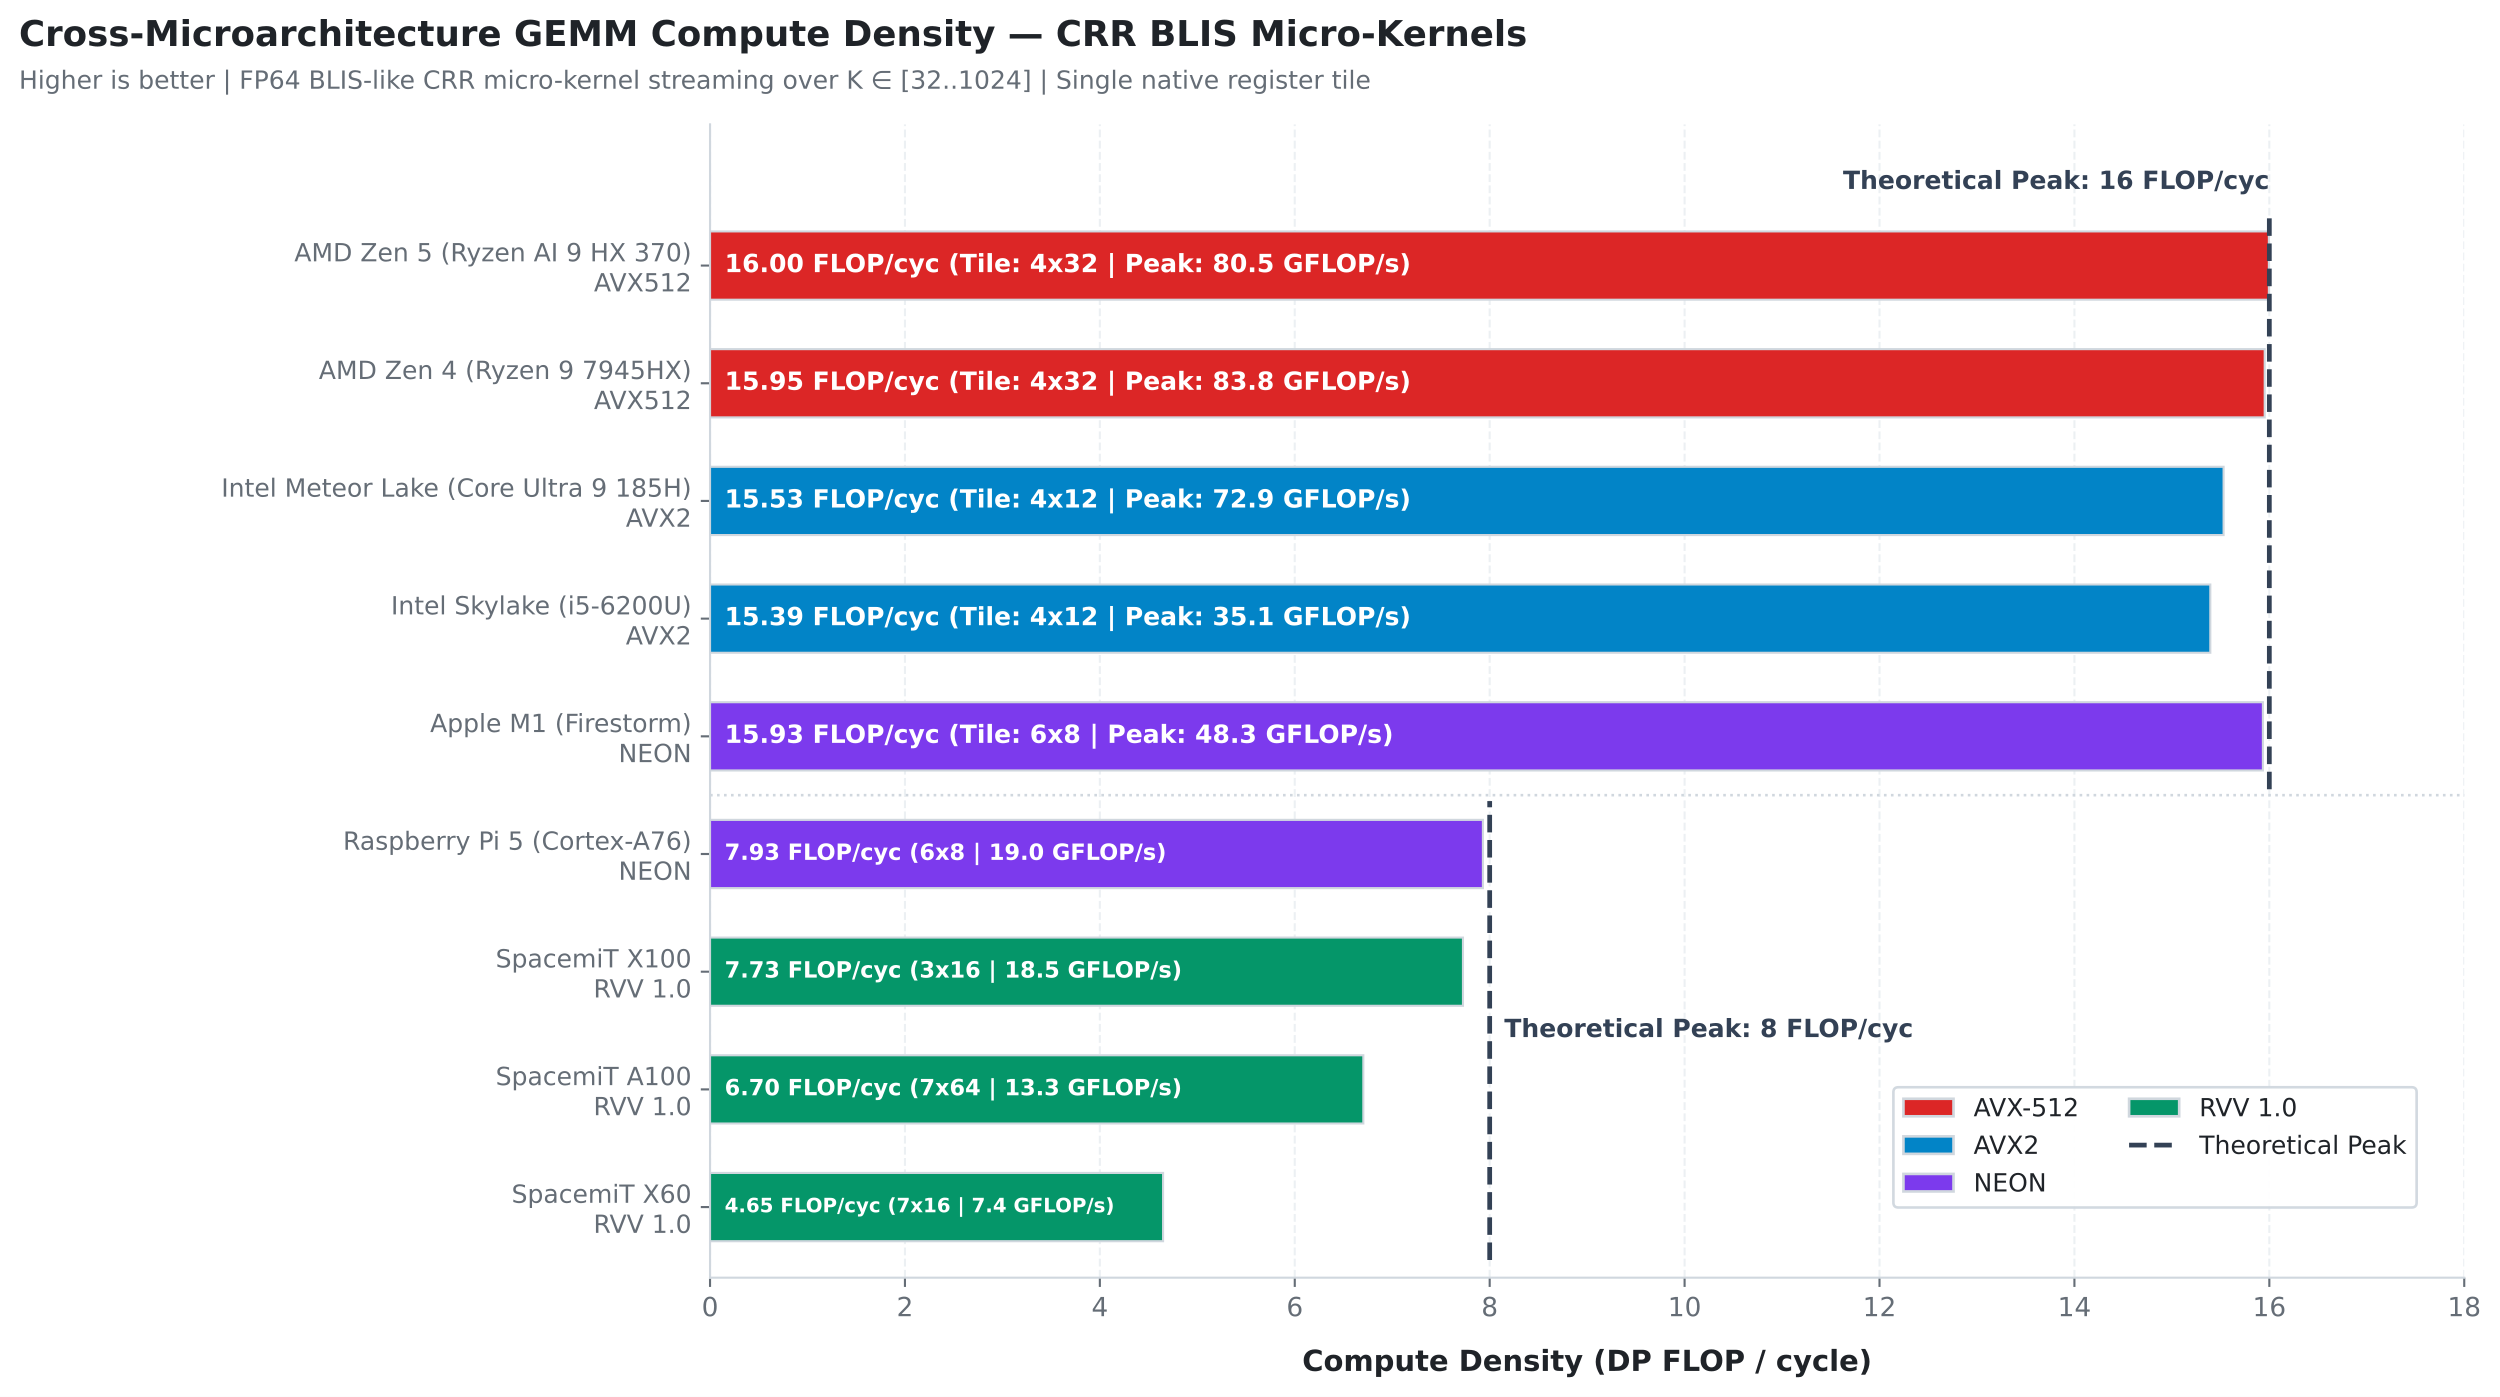
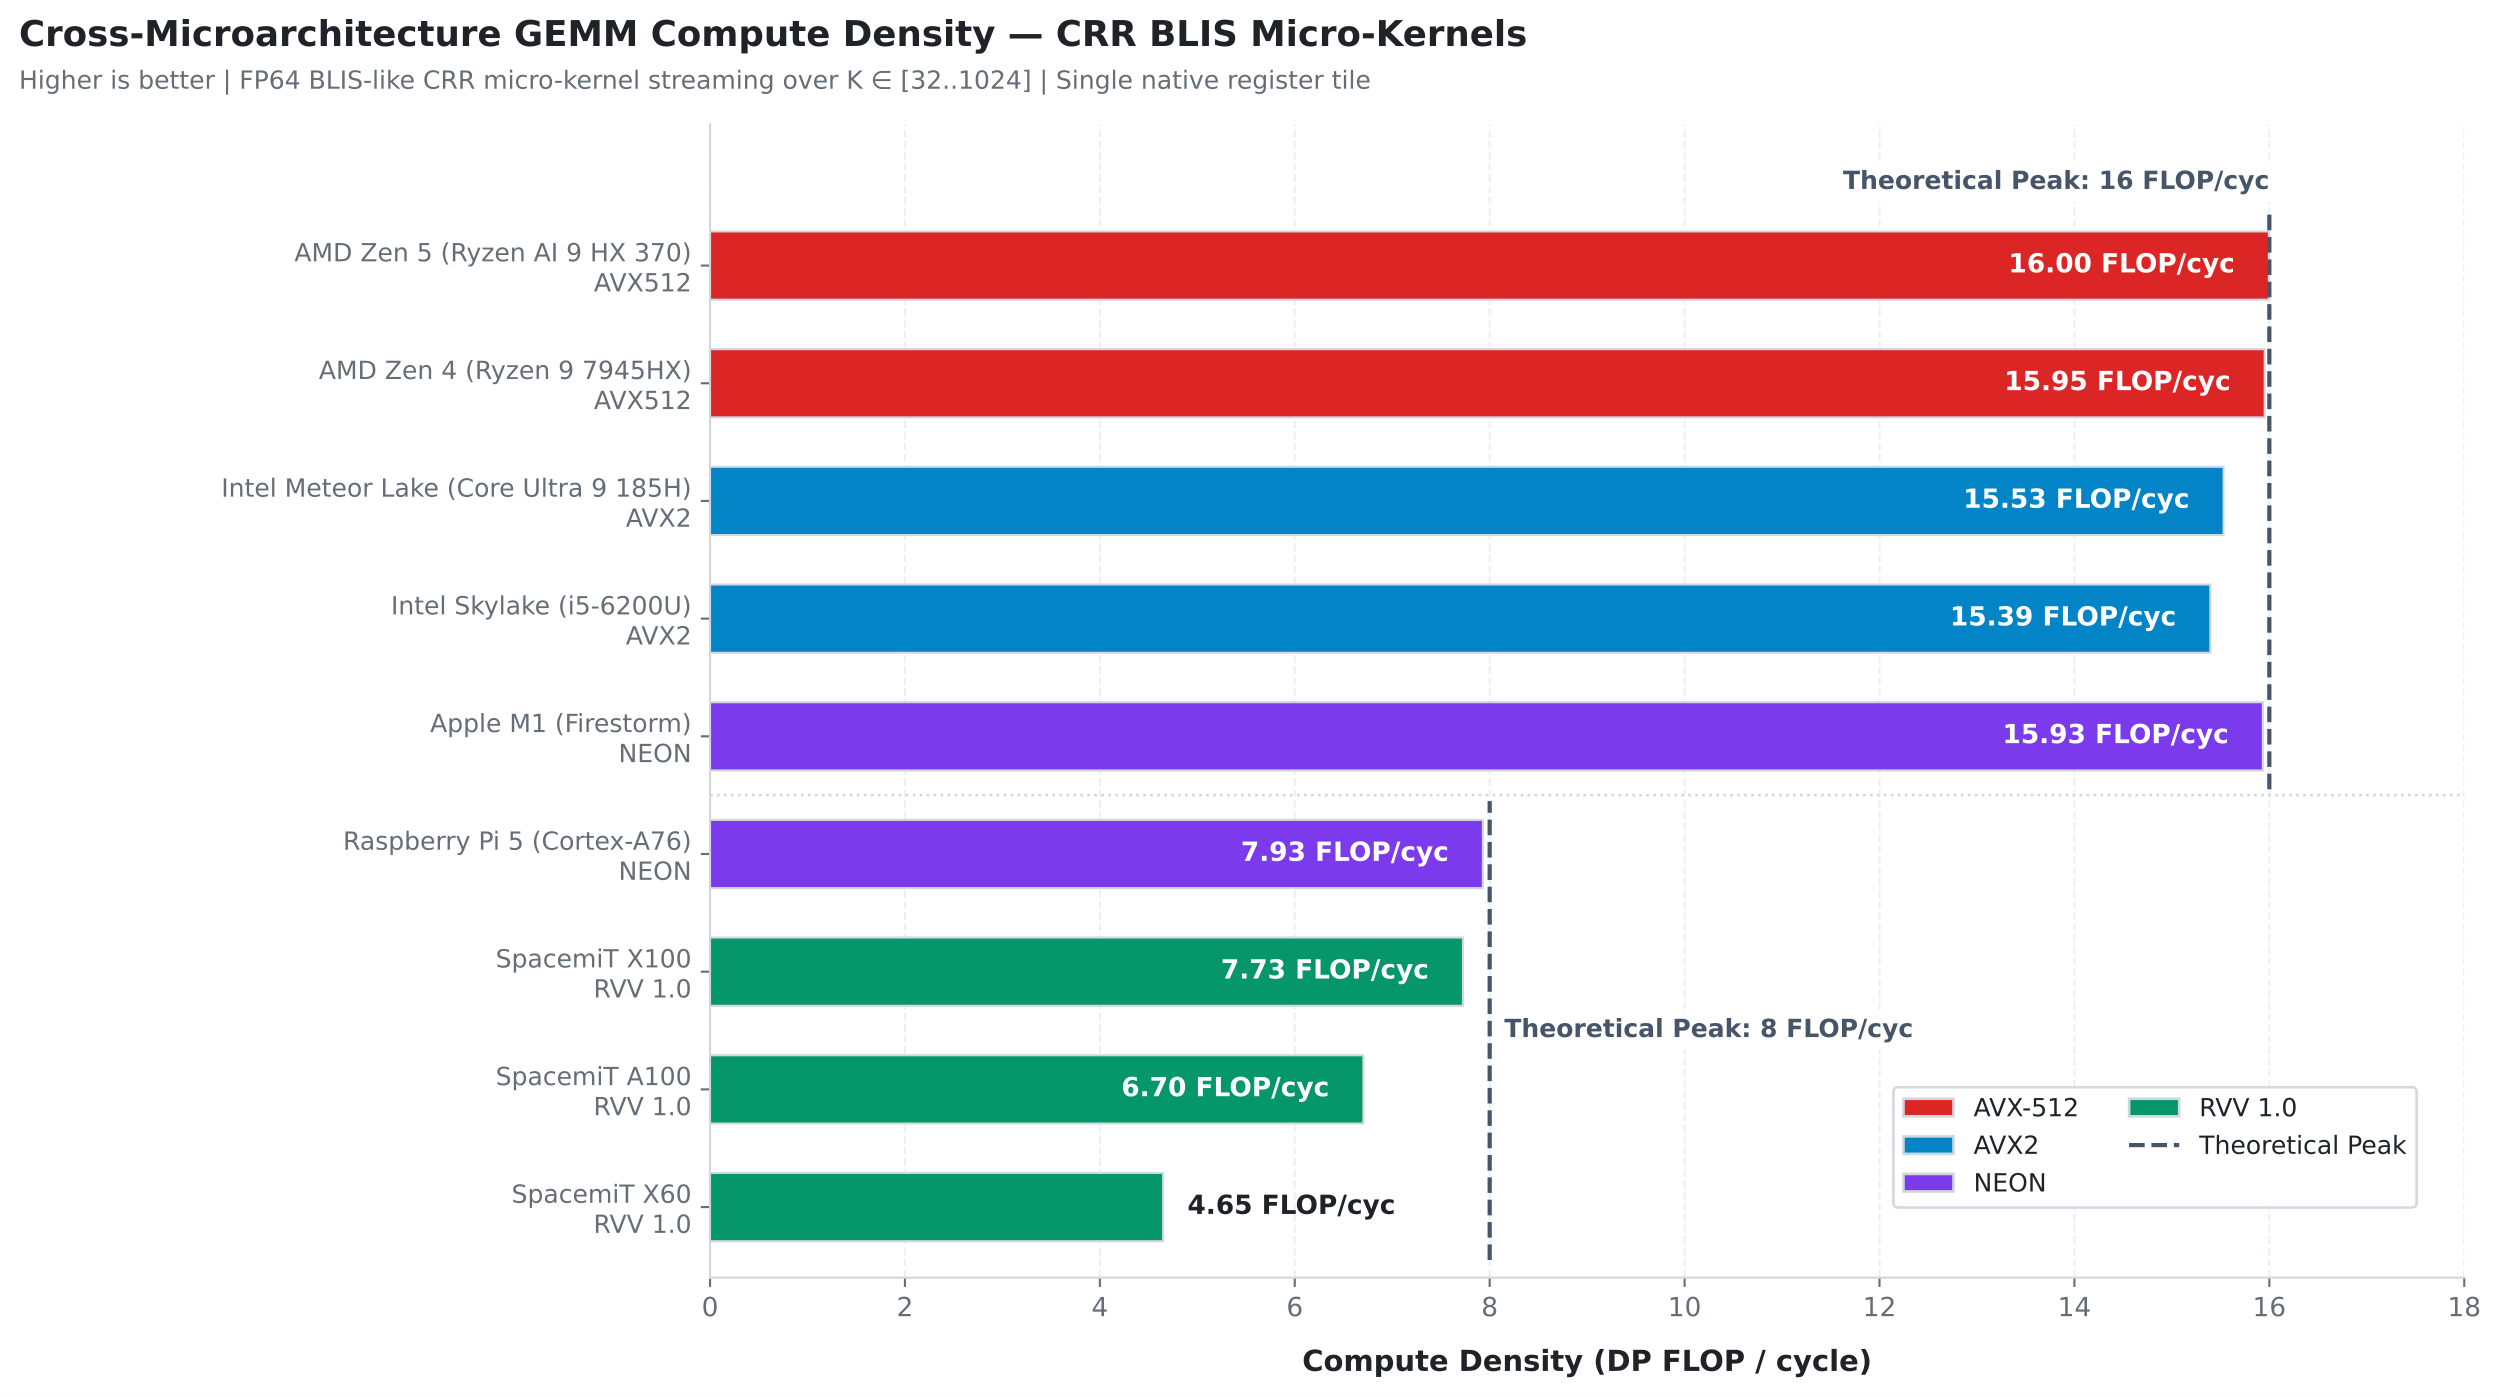
<svg xmlns="http://www.w3.org/2000/svg" xmlns:xlink="http://www.w3.org/1999/xlink" width="948.122pt" height="529.759pt" viewBox="0 0 948.122 529.759" version="1.1">
  <defs>
    <style type="text/css">*{stroke-linejoin: round; stroke-linecap: butt}</style>
  </defs>
  <g id="figure_1">
    <g id="patch_1">
      <path d="M 0 529.759  L 948.122 529.759  L 948.122 0  L 0 0  z " style="fill: #ffffff" />
    </g>
    <g id="axes_1">
      <g id="patch_2">
        <path d="M 269.28 484.558  L 934.56 484.558  L 934.56 47.158  L 269.28 47.158  z " style="fill: #ffffff" />
      </g>
      <g id="matplotlib.axis_1">
        <g id="xtick_1">
          <g id="line2d_1">
-             <path d="M 269.28 484.558  L 269.28 47.158  " clip-path="url(#pf31f9a5558)" style="fill: none; stroke-dasharray: 2.96,1.28; stroke-dashoffset: 0; stroke: #eaeef2; stroke-opacity: 0.9; stroke-width: 0.8" />
+             <path d="M 269.28 484.558  L 269.28 47.158  " clip-path="url(#p631e739cca)" style="fill: none; stroke-dasharray: 2.96,1.28; stroke-dashoffset: 0; stroke: #eaeef2; stroke-opacity: 0.9; stroke-width: 0.8" />
          </g>
          <g id="line2d_2">
            <defs>
-               <path id="ma19f72a9f6" d="M 0 0  L 0 3.5  " style="stroke: #656d76; stroke-width: 0.8" />
+               <path id="me5bc510b0e" d="M 0 0  L 0 3.5  " style="stroke: #656d76; stroke-width: 0.8" />
            </defs>
            <g>
-               <use xlink:href="#ma19f72a9f6" x="269.28" y="484.558" style="fill: #656d76; stroke: #656d76; stroke-width: 0.8" />
+               <use xlink:href="#me5bc510b0e" x="269.28" y="484.558" style="fill: #656d76; stroke: #656d76; stroke-width: 0.8" />
            </g>
          </g>
          <g id="text_1">
            <text style="font-size: 10px; font-family: 'DejaVu Sans', 'Liberation Sans', 'Helvetica', 'Arial', sans-serif; text-anchor: middle; fill: #656d76" x="269.28" y="499.156" transform="rotate(-0 269.28 499.1555)">0</text>
          </g>
        </g>
        <g id="xtick_2">
          <g id="line2d_3">
-             <path d="M 343.2 484.558  L 343.2 47.158  " clip-path="url(#pf31f9a5558)" style="fill: none; stroke-dasharray: 2.96,1.28; stroke-dashoffset: 0; stroke: #eaeef2; stroke-opacity: 0.9; stroke-width: 0.8" />
+             <path d="M 343.2 484.558  L 343.2 47.158  " clip-path="url(#p631e739cca)" style="fill: none; stroke-dasharray: 2.96,1.28; stroke-dashoffset: 0; stroke: #eaeef2; stroke-opacity: 0.9; stroke-width: 0.8" />
          </g>
          <g id="line2d_4">
            <g>
-               <use xlink:href="#ma19f72a9f6" x="343.2" y="484.558" style="fill: #656d76; stroke: #656d76; stroke-width: 0.8" />
+               <use xlink:href="#me5bc510b0e" x="343.2" y="484.558" style="fill: #656d76; stroke: #656d76; stroke-width: 0.8" />
            </g>
          </g>
          <g id="text_2">
            <text style="font-size: 10px; font-family: 'DejaVu Sans', 'Liberation Sans', 'Helvetica', 'Arial', sans-serif; text-anchor: middle; fill: #656d76" x="343.2" y="499.156" transform="rotate(-0 343.2 499.1555)">2</text>
          </g>
        </g>
        <g id="xtick_3">
          <g id="line2d_5">
-             <path d="M 417.12 484.558  L 417.12 47.158  " clip-path="url(#pf31f9a5558)" style="fill: none; stroke-dasharray: 2.96,1.28; stroke-dashoffset: 0; stroke: #eaeef2; stroke-opacity: 0.9; stroke-width: 0.8" />
+             <path d="M 417.12 484.558  L 417.12 47.158  " clip-path="url(#p631e739cca)" style="fill: none; stroke-dasharray: 2.96,1.28; stroke-dashoffset: 0; stroke: #eaeef2; stroke-opacity: 0.9; stroke-width: 0.8" />
          </g>
          <g id="line2d_6">
            <g>
-               <use xlink:href="#ma19f72a9f6" x="417.12" y="484.558" style="fill: #656d76; stroke: #656d76; stroke-width: 0.8" />
+               <use xlink:href="#me5bc510b0e" x="417.12" y="484.558" style="fill: #656d76; stroke: #656d76; stroke-width: 0.8" />
            </g>
          </g>
          <g id="text_3">
            <text style="font-size: 10px; font-family: 'DejaVu Sans', 'Liberation Sans', 'Helvetica', 'Arial', sans-serif; text-anchor: middle; fill: #656d76" x="417.12" y="499.156" transform="rotate(-0 417.12 499.1555)">4</text>
          </g>
        </g>
        <g id="xtick_4">
          <g id="line2d_7">
-             <path d="M 491.04 484.558  L 491.04 47.158  " clip-path="url(#pf31f9a5558)" style="fill: none; stroke-dasharray: 2.96,1.28; stroke-dashoffset: 0; stroke: #eaeef2; stroke-opacity: 0.9; stroke-width: 0.8" />
+             <path d="M 491.04 484.558  L 491.04 47.158  " clip-path="url(#p631e739cca)" style="fill: none; stroke-dasharray: 2.96,1.28; stroke-dashoffset: 0; stroke: #eaeef2; stroke-opacity: 0.9; stroke-width: 0.8" />
          </g>
          <g id="line2d_8">
            <g>
-               <use xlink:href="#ma19f72a9f6" x="491.04" y="484.558" style="fill: #656d76; stroke: #656d76; stroke-width: 0.8" />
+               <use xlink:href="#me5bc510b0e" x="491.04" y="484.558" style="fill: #656d76; stroke: #656d76; stroke-width: 0.8" />
            </g>
          </g>
          <g id="text_4">
            <text style="font-size: 10px; font-family: 'DejaVu Sans', 'Liberation Sans', 'Helvetica', 'Arial', sans-serif; text-anchor: middle; fill: #656d76" x="491.04" y="499.156" transform="rotate(-0 491.04 499.1555)">6</text>
          </g>
        </g>
        <g id="xtick_5">
          <g id="line2d_9">
-             <path d="M 564.96 484.558  L 564.96 47.158  " clip-path="url(#pf31f9a5558)" style="fill: none; stroke-dasharray: 2.96,1.28; stroke-dashoffset: 0; stroke: #eaeef2; stroke-opacity: 0.9; stroke-width: 0.8" />
+             <path d="M 564.96 484.558  L 564.96 47.158  " clip-path="url(#p631e739cca)" style="fill: none; stroke-dasharray: 2.96,1.28; stroke-dashoffset: 0; stroke: #eaeef2; stroke-opacity: 0.9; stroke-width: 0.8" />
          </g>
          <g id="line2d_10">
            <g>
-               <use xlink:href="#ma19f72a9f6" x="564.96" y="484.558" style="fill: #656d76; stroke: #656d76; stroke-width: 0.8" />
+               <use xlink:href="#me5bc510b0e" x="564.96" y="484.558" style="fill: #656d76; stroke: #656d76; stroke-width: 0.8" />
            </g>
          </g>
          <g id="text_5">
            <text style="font-size: 10px; font-family: 'DejaVu Sans', 'Liberation Sans', 'Helvetica', 'Arial', sans-serif; text-anchor: middle; fill: #656d76" x="564.96" y="499.156" transform="rotate(-0 564.96 499.1555)">8</text>
          </g>
        </g>
        <g id="xtick_6">
          <g id="line2d_11">
-             <path d="M 638.88 484.558  L 638.88 47.158  " clip-path="url(#pf31f9a5558)" style="fill: none; stroke-dasharray: 2.96,1.28; stroke-dashoffset: 0; stroke: #eaeef2; stroke-opacity: 0.9; stroke-width: 0.8" />
+             <path d="M 638.88 484.558  L 638.88 47.158  " clip-path="url(#p631e739cca)" style="fill: none; stroke-dasharray: 2.96,1.28; stroke-dashoffset: 0; stroke: #eaeef2; stroke-opacity: 0.9; stroke-width: 0.8" />
          </g>
          <g id="line2d_12">
            <g>
-               <use xlink:href="#ma19f72a9f6" x="638.88" y="484.558" style="fill: #656d76; stroke: #656d76; stroke-width: 0.8" />
+               <use xlink:href="#me5bc510b0e" x="638.88" y="484.558" style="fill: #656d76; stroke: #656d76; stroke-width: 0.8" />
            </g>
          </g>
          <g id="text_6">
            <text style="font-size: 10px; font-family: 'DejaVu Sans', 'Liberation Sans', 'Helvetica', 'Arial', sans-serif; text-anchor: middle; fill: #656d76" x="638.88" y="499.156" transform="rotate(-0 638.88 499.1555)">10</text>
          </g>
        </g>
        <g id="xtick_7">
          <g id="line2d_13">
-             <path d="M 712.8 484.558  L 712.8 47.158  " clip-path="url(#pf31f9a5558)" style="fill: none; stroke-dasharray: 2.96,1.28; stroke-dashoffset: 0; stroke: #eaeef2; stroke-opacity: 0.9; stroke-width: 0.8" />
+             <path d="M 712.8 484.558  L 712.8 47.158  " clip-path="url(#p631e739cca)" style="fill: none; stroke-dasharray: 2.96,1.28; stroke-dashoffset: 0; stroke: #eaeef2; stroke-opacity: 0.9; stroke-width: 0.8" />
          </g>
          <g id="line2d_14">
            <g>
-               <use xlink:href="#ma19f72a9f6" x="712.8" y="484.558" style="fill: #656d76; stroke: #656d76; stroke-width: 0.8" />
+               <use xlink:href="#me5bc510b0e" x="712.8" y="484.558" style="fill: #656d76; stroke: #656d76; stroke-width: 0.8" />
            </g>
          </g>
          <g id="text_7">
            <text style="font-size: 10px; font-family: 'DejaVu Sans', 'Liberation Sans', 'Helvetica', 'Arial', sans-serif; text-anchor: middle; fill: #656d76" x="712.8" y="499.156" transform="rotate(-0 712.8 499.1555)">12</text>
          </g>
        </g>
        <g id="xtick_8">
          <g id="line2d_15">
-             <path d="M 786.72 484.558  L 786.72 47.158  " clip-path="url(#pf31f9a5558)" style="fill: none; stroke-dasharray: 2.96,1.28; stroke-dashoffset: 0; stroke: #eaeef2; stroke-opacity: 0.9; stroke-width: 0.8" />
+             <path d="M 786.72 484.558  L 786.72 47.158  " clip-path="url(#p631e739cca)" style="fill: none; stroke-dasharray: 2.96,1.28; stroke-dashoffset: 0; stroke: #eaeef2; stroke-opacity: 0.9; stroke-width: 0.8" />
          </g>
          <g id="line2d_16">
            <g>
-               <use xlink:href="#ma19f72a9f6" x="786.72" y="484.558" style="fill: #656d76; stroke: #656d76; stroke-width: 0.8" />
+               <use xlink:href="#me5bc510b0e" x="786.72" y="484.558" style="fill: #656d76; stroke: #656d76; stroke-width: 0.8" />
            </g>
          </g>
          <g id="text_8">
            <text style="font-size: 10px; font-family: 'DejaVu Sans', 'Liberation Sans', 'Helvetica', 'Arial', sans-serif; text-anchor: middle; fill: #656d76" x="786.72" y="499.156" transform="rotate(-0 786.72 499.1555)">14</text>
          </g>
        </g>
        <g id="xtick_9">
          <g id="line2d_17">
-             <path d="M 860.64 484.558  L 860.64 47.158  " clip-path="url(#pf31f9a5558)" style="fill: none; stroke-dasharray: 2.96,1.28; stroke-dashoffset: 0; stroke: #eaeef2; stroke-opacity: 0.9; stroke-width: 0.8" />
+             <path d="M 860.64 484.558  L 860.64 47.158  " clip-path="url(#p631e739cca)" style="fill: none; stroke-dasharray: 2.96,1.28; stroke-dashoffset: 0; stroke: #eaeef2; stroke-opacity: 0.9; stroke-width: 0.8" />
          </g>
          <g id="line2d_18">
            <g>
-               <use xlink:href="#ma19f72a9f6" x="860.64" y="484.558" style="fill: #656d76; stroke: #656d76; stroke-width: 0.8" />
+               <use xlink:href="#me5bc510b0e" x="860.64" y="484.558" style="fill: #656d76; stroke: #656d76; stroke-width: 0.8" />
            </g>
          </g>
          <g id="text_9">
            <text style="font-size: 10px; font-family: 'DejaVu Sans', 'Liberation Sans', 'Helvetica', 'Arial', sans-serif; text-anchor: middle; fill: #656d76" x="860.64" y="499.156" transform="rotate(-0 860.64 499.1555)">16</text>
          </g>
        </g>
        <g id="xtick_10">
          <g id="line2d_19">
-             <path d="M 934.56 484.558  L 934.56 47.158  " clip-path="url(#pf31f9a5558)" style="fill: none; stroke-dasharray: 2.96,1.28; stroke-dashoffset: 0; stroke: #eaeef2; stroke-opacity: 0.9; stroke-width: 0.8" />
+             <path d="M 934.56 484.558  L 934.56 47.158  " clip-path="url(#p631e739cca)" style="fill: none; stroke-dasharray: 2.96,1.28; stroke-dashoffset: 0; stroke: #eaeef2; stroke-opacity: 0.9; stroke-width: 0.8" />
          </g>
          <g id="line2d_20">
            <g>
-               <use xlink:href="#ma19f72a9f6" x="934.56" y="484.558" style="fill: #656d76; stroke: #656d76; stroke-width: 0.8" />
+               <use xlink:href="#me5bc510b0e" x="934.56" y="484.558" style="fill: #656d76; stroke: #656d76; stroke-width: 0.8" />
            </g>
          </g>
          <g id="text_10">
            <text style="font-size: 10px; font-family: 'DejaVu Sans', 'Liberation Sans', 'Helvetica', 'Arial', sans-serif; text-anchor: middle; fill: #656d76" x="934.56" y="499.156" transform="rotate(-0 934.56 499.1555)">18</text>
          </g>
        </g>
        <g id="text_11">
          <text style="font-weight: 700; font-size: 11px; font-family: 'DejaVu Sans', 'Liberation Sans', 'Helvetica', 'Arial', sans-serif; text-anchor: middle; fill: #1f2328" x="601.92" y="519.916" transform="rotate(-0 601.92 519.9162)">Compute Density (DP FLOP / cycle)</text>
        </g>
      </g>
      <g id="matplotlib.axis_2">
        <g id="ytick_1">
          <g id="line2d_21">
            <defs>
-               <path id="m6d72c52be5" d="M 0 0  L -3.5 0  " style="stroke: #656d76; stroke-width: 0.8" />
+               <path id="m59b98ab88e" d="M 0 0  L -3.5 0  " style="stroke: #656d76; stroke-width: 0.8" />
            </defs>
            <g>
-               <use xlink:href="#m6d72c52be5" x="269.28" y="457.778" style="fill: #656d76; stroke: #656d76; stroke-width: 0.8" />
+               <use xlink:href="#m59b98ab88e" x="269.28" y="457.778" style="fill: #656d76; stroke: #656d76; stroke-width: 0.8" />
            </g>
          </g>
          <g id="text_12">
            <text style="font-size: 9.5px; font-family: 'DejaVu Sans', 'Liberation Sans', 'Helvetica', 'Arial', sans-serif; fill: #656d76" transform="translate(194.0166 456.1621)">SpacemiT X60</text>
            <text style="font-size: 9.5px; font-family: 'DejaVu Sans', 'Liberation Sans', 'Helvetica', 'Arial', sans-serif; fill: #656d76" transform="translate(225.0741 467.5639)">RVV 1.0</text>
          </g>
        </g>
        <g id="ytick_2">
          <g id="line2d_22">
            <g>
-               <use xlink:href="#m6d72c52be5" x="269.28" y="413.146" style="fill: #656d76; stroke: #656d76; stroke-width: 0.8" />
+               <use xlink:href="#m59b98ab88e" x="269.28" y="413.146" style="fill: #656d76; stroke: #656d76; stroke-width: 0.8" />
            </g>
          </g>
          <g id="text_13">
            <text style="font-size: 9.5px; font-family: 'DejaVu Sans', 'Liberation Sans', 'Helvetica', 'Arial', sans-serif; fill: #656d76" transform="translate(187.9811 411.5294)">SpacemiT A100</text>
            <text style="font-size: 9.5px; font-family: 'DejaVu Sans', 'Liberation Sans', 'Helvetica', 'Arial', sans-serif; fill: #656d76" transform="translate(225.0741 422.9313)">RVV 1.0</text>
          </g>
        </g>
        <g id="ytick_3">
          <g id="line2d_23">
            <g>
-               <use xlink:href="#m6d72c52be5" x="269.28" y="368.513" style="fill: #656d76; stroke: #656d76; stroke-width: 0.8" />
+               <use xlink:href="#m59b98ab88e" x="269.28" y="368.513" style="fill: #656d76; stroke: #656d76; stroke-width: 0.8" />
            </g>
          </g>
          <g id="text_14">
            <text style="font-size: 9.5px; font-family: 'DejaVu Sans', 'Liberation Sans', 'Helvetica', 'Arial', sans-serif; fill: #656d76" transform="translate(187.9722 366.8968)">SpacemiT X100</text>
            <text style="font-size: 9.5px; font-family: 'DejaVu Sans', 'Liberation Sans', 'Helvetica', 'Arial', sans-serif; fill: #656d76" transform="translate(225.0741 378.2986)">RVV 1.0</text>
          </g>
        </g>
        <g id="ytick_4">
          <g id="line2d_24">
            <g>
-               <use xlink:href="#m6d72c52be5" x="269.28" y="323.88" style="fill: #656d76; stroke: #656d76; stroke-width: 0.8" />
+               <use xlink:href="#m59b98ab88e" x="269.28" y="323.88" style="fill: #656d76; stroke: #656d76; stroke-width: 0.8" />
            </g>
          </g>
          <g id="text_15">
            <text style="font-size: 9.5px; font-family: 'DejaVu Sans', 'Liberation Sans', 'Helvetica', 'Arial', sans-serif; fill: #656d76" transform="translate(130.086 322.2641)">Raspberry Pi 5 (Cortex-A76)</text>
            <text style="font-size: 9.5px; font-family: 'DejaVu Sans', 'Liberation Sans', 'Helvetica', 'Arial', sans-serif; fill: #656d76" transform="translate(234.5845 333.666)">NEON</text>
          </g>
        </g>
        <g id="ytick_5">
          <g id="line2d_25">
            <g>
-               <use xlink:href="#m6d72c52be5" x="269.28" y="279.248" style="fill: #656d76; stroke: #656d76; stroke-width: 0.8" />
+               <use xlink:href="#m59b98ab88e" x="269.28" y="279.248" style="fill: #656d76; stroke: #656d76; stroke-width: 0.8" />
            </g>
          </g>
          <g id="text_16">
            <text style="font-size: 9.5px; font-family: 'DejaVu Sans', 'Liberation Sans', 'Helvetica', 'Arial', sans-serif; fill: #656d76" transform="translate(163.1104 277.6315)">Apple M1 (Firestorm)</text>
            <text style="font-size: 9.5px; font-family: 'DejaVu Sans', 'Liberation Sans', 'Helvetica', 'Arial', sans-serif; fill: #656d76" transform="translate(234.5845 289.0333)">NEON</text>
          </g>
        </g>
        <g id="ytick_6">
          <g id="line2d_26">
            <g>
-               <use xlink:href="#m6d72c52be5" x="269.28" y="234.615" style="fill: #656d76; stroke: #656d76; stroke-width: 0.8" />
+               <use xlink:href="#m59b98ab88e" x="269.28" y="234.615" style="fill: #656d76; stroke: #656d76; stroke-width: 0.8" />
            </g>
          </g>
          <g id="text_17">
            <text style="font-size: 9.5px; font-family: 'DejaVu Sans', 'Liberation Sans', 'Helvetica', 'Arial', sans-serif; fill: #656d76" transform="translate(148.2696 232.9988)">Intel Skylake (i5-6200U)</text>
            <text style="font-size: 9.5px; font-family: 'DejaVu Sans', 'Liberation Sans', 'Helvetica', 'Arial', sans-serif; fill: #656d76" transform="translate(237.338 244.4007)">AVX2</text>
          </g>
        </g>
        <g id="ytick_7">
          <g id="line2d_27">
            <g>
-               <use xlink:href="#m6d72c52be5" x="269.28" y="189.982" style="fill: #656d76; stroke: #656d76; stroke-width: 0.8" />
+               <use xlink:href="#m59b98ab88e" x="269.28" y="189.982" style="fill: #656d76; stroke: #656d76; stroke-width: 0.8" />
            </g>
          </g>
          <g id="text_18">
            <text style="font-size: 9.5px; font-family: 'DejaVu Sans', 'Liberation Sans', 'Helvetica', 'Arial', sans-serif; fill: #656d76" transform="translate(83.91305 188.3662)">Intel Meteor Lake (Core Ultra 9 185H)</text>
            <text style="font-size: 9.5px; font-family: 'DejaVu Sans', 'Liberation Sans', 'Helvetica', 'Arial', sans-serif; fill: #656d76" transform="translate(237.338 199.768)">AVX2</text>
          </g>
        </g>
        <g id="ytick_8">
          <g id="line2d_28">
            <g>
-               <use xlink:href="#m6d72c52be5" x="269.28" y="145.35" style="fill: #656d76; stroke: #656d76; stroke-width: 0.8" />
+               <use xlink:href="#m59b98ab88e" x="269.28" y="145.35" style="fill: #656d76; stroke: #656d76; stroke-width: 0.8" />
            </g>
          </g>
          <g id="text_19">
            <text style="font-size: 9.5px; font-family: 'DejaVu Sans', 'Liberation Sans', 'Helvetica', 'Arial', sans-serif; fill: #656d76" transform="translate(120.9126 143.7331)">AMD Zen 4 (Ryzen 9 7945HX)</text>
            <text style="font-size: 9.5px; font-family: 'DejaVu Sans', 'Liberation Sans', 'Helvetica', 'Arial', sans-serif; fill: #656d76" transform="translate(225.2493 155.135)">AVX512</text>
          </g>
        </g>
        <g id="ytick_9">
          <g id="line2d_29">
            <g>
-               <use xlink:href="#m6d72c52be5" x="269.28" y="100.717" style="fill: #656d76; stroke: #656d76; stroke-width: 0.8" />
+               <use xlink:href="#m59b98ab88e" x="269.28" y="100.717" style="fill: #656d76; stroke: #656d76; stroke-width: 0.8" />
            </g>
          </g>
          <g id="text_20">
            <text style="font-size: 9.5px; font-family: 'DejaVu Sans', 'Liberation Sans', 'Helvetica', 'Arial', sans-serif; fill: #656d76" transform="translate(111.6174 99.1005)">AMD Zen 5 (Ryzen AI 9 HX 370)</text>
            <text style="font-size: 9.5px; font-family: 'DejaVu Sans', 'Liberation Sans', 'Helvetica', 'Arial', sans-serif; fill: #656d76" transform="translate(225.2493 110.5024)">AVX512</text>
          </g>
        </g>
      </g>
      <g id="line2d_30">
-         <path d="M 269.28 301.564  L 934.56 301.564  " clip-path="url(#pf31f9a5558)" style="fill: none; stroke-dasharray: 1,1.65; stroke-dashoffset: 0; stroke: #d0d7de" />
+         <path d="M 269.28 301.564  L 934.56 301.564  " clip-path="url(#p631e739cca)" style="fill: none; stroke-dasharray: 1,1.65; stroke-dashoffset: 0; stroke: #d0d7de" />
      </g>
      <g id="patch_3">
        <path d="M 269.28 484.558  L 269.28 47.158  " style="fill: none; stroke: #d0d7de; stroke-width: 0.8; stroke-linejoin: miter; stroke-linecap: square" />
      </g>
      <g id="patch_4">
        <path d="M 269.28 484.558  L 934.56 484.558  " style="fill: none; stroke: #d0d7de; stroke-width: 0.8; stroke-linejoin: miter; stroke-linecap: square" />
      </g>
      <g id="patch_5">
-         <path d="M 269.28 470.722  L 441.096 470.722  L 441.096 444.835  L 269.28 444.835  z " clip-path="url(#pf31f9a5558)" style="fill: #059669; stroke: #d0d7de; stroke-width: 0.8; stroke-linejoin: miter" />
+         <path d="M 269.28 470.722  L 441.096 470.722  L 441.096 444.835  L 269.28 444.835  z " clip-path="url(#p631e739cca)" style="fill: #059669; stroke: #d0d7de; stroke-width: 0.8; stroke-linejoin: miter" />
      </g>
      <g id="patch_6">
-         <path d="M 269.28 426.089  L 517.041 426.089  L 517.041 400.202  L 269.28 400.202  z " clip-path="url(#pf31f9a5558)" style="fill: #059669; stroke: #d0d7de; stroke-width: 0.8; stroke-linejoin: miter" />
+         <path d="M 269.28 426.089  L 517.041 426.089  L 517.041 400.202  L 269.28 400.202  z " clip-path="url(#p631e739cca)" style="fill: #059669; stroke: #d0d7de; stroke-width: 0.8; stroke-linejoin: miter" />
      </g>
      <g id="patch_7">
-         <path d="M 269.28 381.456  L 554.829 381.456  L 554.829 355.57  L 269.28 355.57  z " clip-path="url(#pf31f9a5558)" style="fill: #059669; stroke: #d0d7de; stroke-width: 0.8; stroke-linejoin: miter" />
+         <path d="M 269.28 381.456  L 554.829 381.456  L 554.829 355.57  L 269.28 355.57  z " clip-path="url(#p631e739cca)" style="fill: #059669; stroke: #d0d7de; stroke-width: 0.8; stroke-linejoin: miter" />
      </g>
      <g id="patch_8">
-         <path d="M 269.28 336.824  L 562.391 336.824  L 562.391 310.937  L 269.28 310.937  z " clip-path="url(#pf31f9a5558)" style="fill: #7c3aed; stroke: #d0d7de; stroke-width: 0.8; stroke-linejoin: miter" />
+         <path d="M 269.28 336.824  L 562.391 336.824  L 562.391 310.937  L 269.28 310.937  z " clip-path="url(#p631e739cca)" style="fill: #7c3aed; stroke: #d0d7de; stroke-width: 0.8; stroke-linejoin: miter" />
      </g>
      <g id="patch_9">
-         <path d="M 269.28 292.191  L 858.197 292.191  L 858.197 266.304  L 269.28 266.304  z " clip-path="url(#pf31f9a5558)" style="fill: #7c3aed; stroke: #d0d7de; stroke-width: 0.8; stroke-linejoin: miter" />
+         <path d="M 269.28 292.191  L 858.197 292.191  L 858.197 266.304  L 269.28 266.304  z " clip-path="url(#p631e739cca)" style="fill: #7c3aed; stroke: #d0d7de; stroke-width: 0.8; stroke-linejoin: miter" />
      </g>
      <g id="patch_10">
-         <path d="M 269.28 247.559  L 838.261 247.559  L 838.261 221.672  L 269.28 221.672  z " clip-path="url(#pf31f9a5558)" style="fill: #0284c7; stroke: #d0d7de; stroke-width: 0.8; stroke-linejoin: miter" />
+         <path d="M 269.28 247.559  L 838.261 247.559  L 838.261 221.672  L 269.28 221.672  z " clip-path="url(#p631e739cca)" style="fill: #0284c7; stroke: #d0d7de; stroke-width: 0.8; stroke-linejoin: miter" />
      </g>
      <g id="patch_11">
-         <path d="M 269.28 202.926  L 843.298 202.926  L 843.298 177.039  L 269.28 177.039  z " clip-path="url(#pf31f9a5558)" style="fill: #0284c7; stroke: #d0d7de; stroke-width: 0.8; stroke-linejoin: miter" />
+         <path d="M 269.28 202.926  L 843.298 202.926  L 843.298 177.039  L 269.28 177.039  z " clip-path="url(#p631e739cca)" style="fill: #0284c7; stroke: #d0d7de; stroke-width: 0.8; stroke-linejoin: miter" />
      </g>
      <g id="patch_12">
-         <path d="M 269.28 158.293  L 858.888 158.293  L 858.888 132.406  L 269.28 132.406  z " clip-path="url(#pf31f9a5558)" style="fill: #dc2626; stroke: #d0d7de; stroke-width: 0.8; stroke-linejoin: miter" />
+         <path d="M 269.28 158.293  L 858.888 158.293  L 858.888 132.406  L 269.28 132.406  z " clip-path="url(#p631e739cca)" style="fill: #dc2626; stroke: #d0d7de; stroke-width: 0.8; stroke-linejoin: miter" />
      </g>
      <g id="patch_13">
-         <path d="M 269.28 113.661  L 860.47 113.661  L 860.47 87.774  L 269.28 87.774  z " clip-path="url(#pf31f9a5558)" style="fill: #dc2626; stroke: #d0d7de; stroke-width: 0.8; stroke-linejoin: miter" />
+         <path d="M 269.28 113.661  L 860.47 113.661  L 860.47 87.774  L 269.28 87.774  z " clip-path="url(#p631e739cca)" style="fill: #dc2626; stroke: #d0d7de; stroke-width: 0.8; stroke-linejoin: miter" />
      </g>
      <g id="LineCollection_1">
-         <path d="M 564.96 477.863  L 564.96 303.796  " clip-path="url(#pf31f9a5558)" style="fill: none; stroke-dasharray: 6.66,2.88; stroke-dashoffset: 0; stroke: #334155; stroke-width: 1.8" />
+         <path d="M 564.96 477.863  L 564.96 303.796  " clip-path="url(#p631e739cca)" style="fill: none; stroke-dasharray: 5.92,2.56; stroke-dashoffset: 0; stroke: #475569; stroke-width: 1.6" />
      </g>
      <g id="text_21">
-         <text style="font-weight: 700; font-size: 9.5px; font-family: 'DejaVu Sans', 'Liberation Sans', 'Helvetica', 'Arial', sans-serif; text-anchor: start; fill: #334155" x="570.504" y="393.297" transform="rotate(-0 570.504 393.2975)">Theoretical Peak: 8 FLOP/cyc</text>
+         <g id="patch_14">
+           <path d="M 570.504 397.955  L 725.58 397.955  Q 727.955 397.955 727.955 395.58  L 727.955 386.079  Q 727.955 383.704 725.58 383.704  L 570.504 383.704  Q 568.129 383.704 568.129 386.079  L 568.129 395.58  Q 568.129 397.955 570.504 397.955  z " style="fill: #ffffff; opacity: 0.9" />
+         </g>
+         <text style="font-weight: 700; font-size: 9.5px; font-family: 'DejaVu Sans', 'Liberation Sans', 'Helvetica', 'Arial', sans-serif; text-anchor: start; fill: #475569" x="570.504" y="393.297" transform="rotate(-0 570.504 393.2975)">Theoretical Peak: 8 FLOP/cyc</text>
      </g>
      <g id="LineCollection_2">
-         <path d="M 860.64 299.332  L 860.64 80.632  " clip-path="url(#pf31f9a5558)" style="fill: none; stroke-dasharray: 6.66,2.88; stroke-dashoffset: 0; stroke: #334155; stroke-width: 1.8" />
+         <path d="M 860.64 299.332  L 860.64 80.632  " clip-path="url(#p631e739cca)" style="fill: none; stroke-dasharray: 5.92,2.56; stroke-dashoffset: 0; stroke: #475569; stroke-width: 1.6" />
      </g>
      <g id="text_22">
-         <text style="font-weight: 700; font-size: 9.5px; font-family: 'DejaVu Sans', 'Liberation Sans', 'Helvetica', 'Arial', sans-serif; text-anchor: end; fill: #334155" x="860.64" y="71.655" transform="rotate(-0 860.64 71.65526)">Theoretical Peak: 16 FLOP/cyc</text>
+         <g id="patch_15">
+           <path d="M 698.954 76.312  L 860.64 76.312  Q 863.015 76.312 863.015 73.937  L 863.015 64.437  Q 863.015 62.062 860.64 62.062  L 698.954 62.062  Q 696.579 62.062 696.579 64.437  L 696.579 73.937  Q 696.579 76.312 698.954 76.312  z " style="fill: #ffffff; opacity: 0.9" />
+         </g>
+         <text style="font-weight: 700; font-size: 9.5px; font-family: 'DejaVu Sans', 'Liberation Sans', 'Helvetica', 'Arial', sans-serif; text-anchor: end; fill: #475569" x="860.64" y="71.655" transform="rotate(-0 860.64 71.65526)">Theoretical Peak: 16 FLOP/cyc</text>
      </g>
      <g id="text_23">
-         <text style="font-weight: 700; font-size: 7.5px; font-family: 'DejaVu Sans', 'Liberation Sans', 'Helvetica', 'Arial', sans-serif; text-anchor: start; fill: #ffffff" x="274.824" y="459.743" transform="rotate(-0 274.824 459.7432)"> 4.65 FLOP/cyc (7x16 | 7.4 GFLOP/s)</text>
+         <text style="font-weight: 700; font-size: 10px; font-family: 'DejaVu Sans', 'Liberation Sans', 'Helvetica', 'Arial', sans-serif; text-anchor: start; fill: #1f2328" x="450.336" y="460.376" transform="rotate(-0 450.336 460.376)">4.65 FLOP/cyc</text>
      </g>
      <g id="text_24">
-         <text style="font-weight: 700; font-size: 8.5px; font-family: 'DejaVu Sans', 'Liberation Sans', 'Helvetica', 'Arial', sans-serif; text-anchor: start; fill: #ffffff" x="274.824" y="415.373" transform="rotate(-0 274.824 415.3726)"> 6.70 FLOP/cyc (7x64 | 13.3 GFLOP/s)</text>
+         <text style="font-weight: 700; font-size: 10px; font-family: 'DejaVu Sans', 'Liberation Sans', 'Helvetica', 'Arial', sans-serif; text-anchor: end; fill: #ffffff" x="504.105" y="415.743" transform="rotate(-0 504.1054 415.7433)">6.70 FLOP/cyc</text>
      </g>
      <g id="text_25">
-         <text style="font-weight: 700; font-size: 8.5px; font-family: 'DejaVu Sans', 'Liberation Sans', 'Helvetica', 'Arial', sans-serif; text-anchor: start; fill: #ffffff" x="274.824" y="370.74" transform="rotate(-0 274.824 370.7399)"> 7.73 FLOP/cyc (3x16 | 18.5 GFLOP/s)</text>
+         <text style="font-weight: 700; font-size: 10px; font-family: 'DejaVu Sans', 'Liberation Sans', 'Helvetica', 'Arial', sans-serif; text-anchor: end; fill: #ffffff" x="541.893" y="371.111" transform="rotate(-0 541.8933 371.1106)">7.73 FLOP/cyc</text>
      </g>
      <g id="text_26">
-         <text style="font-weight: 700; font-size: 8.5px; font-family: 'DejaVu Sans', 'Liberation Sans', 'Helvetica', 'Arial', sans-serif; text-anchor: start; fill: #ffffff" x="274.824" y="326.107" transform="rotate(-0 274.824 326.1073)"> 7.93 FLOP/cyc (6x8 | 19.0 GFLOP/s)</text>
+         <text style="font-weight: 700; font-size: 10px; font-family: 'DejaVu Sans', 'Liberation Sans', 'Helvetica', 'Arial', sans-serif; text-anchor: end; fill: #ffffff" x="549.455" y="326.478" transform="rotate(-0 549.4553 326.478)">7.93 FLOP/cyc</text>
      </g>
      <g id="text_27">
-         <text style="font-weight: 700; font-size: 9.5px; font-family: 'DejaVu Sans', 'Liberation Sans', 'Helvetica', 'Arial', sans-serif; text-anchor: start; fill: #ffffff" x="274.824" y="281.737" transform="rotate(-0 274.824 281.7366)"> 15.93 FLOP/cyc (Tile: 6x8 | Peak: 48.3 GFLOP/s)</text>
+         <text style="font-weight: 700; font-size: 10px; font-family: 'DejaVu Sans', 'Liberation Sans', 'Helvetica', 'Arial', sans-serif; text-anchor: end; fill: #ffffff" x="845.261" y="281.845" transform="rotate(-0 845.2609 281.8453)">15.93 FLOP/cyc</text>
      </g>
      <g id="text_28">
-         <text style="font-weight: 700; font-size: 9.5px; font-family: 'DejaVu Sans', 'Liberation Sans', 'Helvetica', 'Arial', sans-serif; text-anchor: start; fill: #ffffff" x="274.824" y="237.104" transform="rotate(-0 274.824 237.104)"> 15.39 FLOP/cyc (Tile: 4x12 | Peak: 35.1 GFLOP/s)</text>
+         <text style="font-weight: 700; font-size: 10px; font-family: 'DejaVu Sans', 'Liberation Sans', 'Helvetica', 'Arial', sans-serif; text-anchor: end; fill: #ffffff" x="825.325" y="237.213" transform="rotate(-0 825.3247 237.2127)">15.39 FLOP/cyc</text>
      </g>
      <g id="text_29">
-         <text style="font-weight: 700; font-size: 9.5px; font-family: 'DejaVu Sans', 'Liberation Sans', 'Helvetica', 'Arial', sans-serif; text-anchor: start; fill: #ffffff" x="274.824" y="192.471" transform="rotate(-0 274.824 192.4713)"> 15.53 FLOP/cyc (Tile: 4x12 | Peak: 72.9 GFLOP/s)</text>
+         <text style="font-weight: 700; font-size: 10px; font-family: 'DejaVu Sans', 'Liberation Sans', 'Helvetica', 'Arial', sans-serif; text-anchor: end; fill: #ffffff" x="830.362" y="192.58" transform="rotate(-0 830.3624 192.58)">15.53 FLOP/cyc</text>
      </g>
      <g id="text_30">
-         <text style="font-weight: 700; font-size: 9.5px; font-family: 'DejaVu Sans', 'Liberation Sans', 'Helvetica', 'Arial', sans-serif; text-anchor: start; fill: #ffffff" x="274.824" y="147.839" transform="rotate(-0 274.824 147.8387)"> 15.95 FLOP/cyc (Tile: 4x32 | Peak: 83.8 GFLOP/s)</text>
+         <text style="font-weight: 700; font-size: 10px; font-family: 'DejaVu Sans', 'Liberation Sans', 'Helvetica', 'Arial', sans-serif; text-anchor: end; fill: #ffffff" x="845.952" y="147.947" transform="rotate(-0 845.9521 147.9474)">15.95 FLOP/cyc</text>
      </g>
      <g id="text_31">
-         <text style="font-weight: 700; font-size: 9.5px; font-family: 'DejaVu Sans', 'Liberation Sans', 'Helvetica', 'Arial', sans-serif; text-anchor: start; fill: #ffffff" x="274.824" y="103.206" transform="rotate(-0 274.824 103.206)"> 16.00 FLOP/cyc (Tile: 4x32 | Peak: 80.5 GFLOP/s)</text>
+         <text style="font-weight: 700; font-size: 10px; font-family: 'DejaVu Sans', 'Liberation Sans', 'Helvetica', 'Arial', sans-serif; text-anchor: end; fill: #ffffff" x="847.534" y="103.315" transform="rotate(-0 847.534 103.3147)">16.00 FLOP/cyc</text>
      </g>
      <g id="legend_1">
-         <g id="patch_14">
+         <g id="patch_16">
          <path d="M 719.972 457.938  L 914.604 457.938  Q 916.504 457.938 916.504 456.038  L 916.504 414.236  Q 916.504 412.336 914.604 412.336  L 719.972 412.336  Q 718.072 412.336 718.072 414.236  L 718.072 456.038  Q 718.072 457.938 719.972 457.938  z " style="fill: #ffffff; opacity: 0.95; stroke: #d0d7de; stroke-linejoin: miter" />
        </g>
-         <g id="patch_15">
+         <g id="patch_17">
          <path d="M 721.872 423.354  L 740.872 423.354  L 740.872 416.704  L 721.872 416.704  z " style="fill: #dc2626; stroke: #d0d7de; stroke-linejoin: miter" />
        </g>
        <g id="text_32">
          <text style="font-size: 9.5px; font-family: 'DejaVu Sans', 'Liberation Sans', 'Helvetica', 'Arial', sans-serif; text-anchor: start; fill: #1f2328" x="748.472" y="423.354" transform="rotate(-0 748.4717 423.3542)">AVX-512</text>
        </g>
-         <g id="patch_16">
+         <g id="patch_18">
          <path d="M 721.872 437.605  L 740.872 437.605  L 740.872 430.955  L 721.872 430.955  z " style="fill: #0284c7; stroke: #d0d7de; stroke-linejoin: miter" />
        </g>
        <g id="text_33">
          <text style="font-size: 9.5px; font-family: 'DejaVu Sans', 'Liberation Sans', 'Helvetica', 'Arial', sans-serif; text-anchor: start; fill: #1f2328" x="748.472" y="437.605" transform="rotate(-0 748.4717 437.6049)">AVX2</text>
        </g>
-         <g id="patch_17">
+         <g id="patch_19">
          <path d="M 721.872 451.856  L 740.872 451.856  L 740.872 445.206  L 721.872 445.206  z " style="fill: #7c3aed; stroke: #d0d7de; stroke-linejoin: miter" />
        </g>
        <g id="text_34">
          <text style="font-size: 9.5px; font-family: 'DejaVu Sans', 'Liberation Sans', 'Helvetica', 'Arial', sans-serif; text-anchor: start; fill: #1f2328" x="748.472" y="451.856" transform="rotate(-0 748.4717 451.8557)">NEON</text>
        </g>
-         <g id="patch_18">
+         <g id="patch_20">
          <path d="M 807.456 423.354  L 826.456 423.354  L 826.456 416.704  L 807.456 416.704  z " style="fill: #059669; stroke: #d0d7de; stroke-linejoin: miter" />
        </g>
        <g id="text_35">
          <text style="font-size: 9.5px; font-family: 'DejaVu Sans', 'Liberation Sans', 'Helvetica', 'Arial', sans-serif; text-anchor: start; fill: #1f2328" x="834.056" y="423.354" transform="rotate(-0 834.0563 423.3542)">RVV 1.0</text>
        </g>
        <g id="line2d_31">
-           <path d="M 807.456 434.28  L 816.956 434.28  L 826.456 434.28  " style="fill: none; stroke-dasharray: 6.66,2.88; stroke-dashoffset: 0; stroke: #334155; stroke-width: 1.8" />
+           <path d="M 807.456 434.28  L 816.956 434.28  L 826.456 434.28  " style="fill: none; stroke-dasharray: 5.92,2.56; stroke-dashoffset: 0; stroke: #475569; stroke-width: 1.6" />
        </g>
        <g id="text_36">
          <text style="font-size: 9.5px; font-family: 'DejaVu Sans', 'Liberation Sans', 'Helvetica', 'Arial', sans-serif; text-anchor: start; fill: #1f2328" x="834.056" y="437.605" transform="rotate(-0 834.0563 437.6049)">Theoretical Peak</text>
        </g>
      </g>
    </g>
    <g id="text_37">
      <text style="font-weight: 700; font-size: 13.5px; font-family: 'DejaVu Sans', 'Liberation Sans', 'Helvetica', 'Arial', sans-serif; text-anchor: start; fill: #1f2328" x="7.2" y="17.458" transform="rotate(-0 7.2 17.45789)">Cross-Microarchitecture GEMM Compute Density — CRR BLIS Micro-Kernels</text>
    </g>
    <g id="text_38">
      <text style="font-size: 9.5px; font-family: 'DejaVu Sans', 'Liberation Sans', 'Helvetica', 'Arial', sans-serif; text-anchor: start; fill: #656d76" x="7.2" y="33.658" transform="rotate(-0 7.2 33.65789)">Higher is better | FP64 BLIS-like CRR micro-kernel streaming over K ∈ [32..1024] | Single native register tile</text>
    </g>
  </g>
  <defs>
-     <clipPath id="pf31f9a5558">
+     <clipPath id="p631e739cca">
      <rect x="269.28" y="47.158" width="665.28" height="437.4" />
    </clipPath>
  </defs>
</svg>
